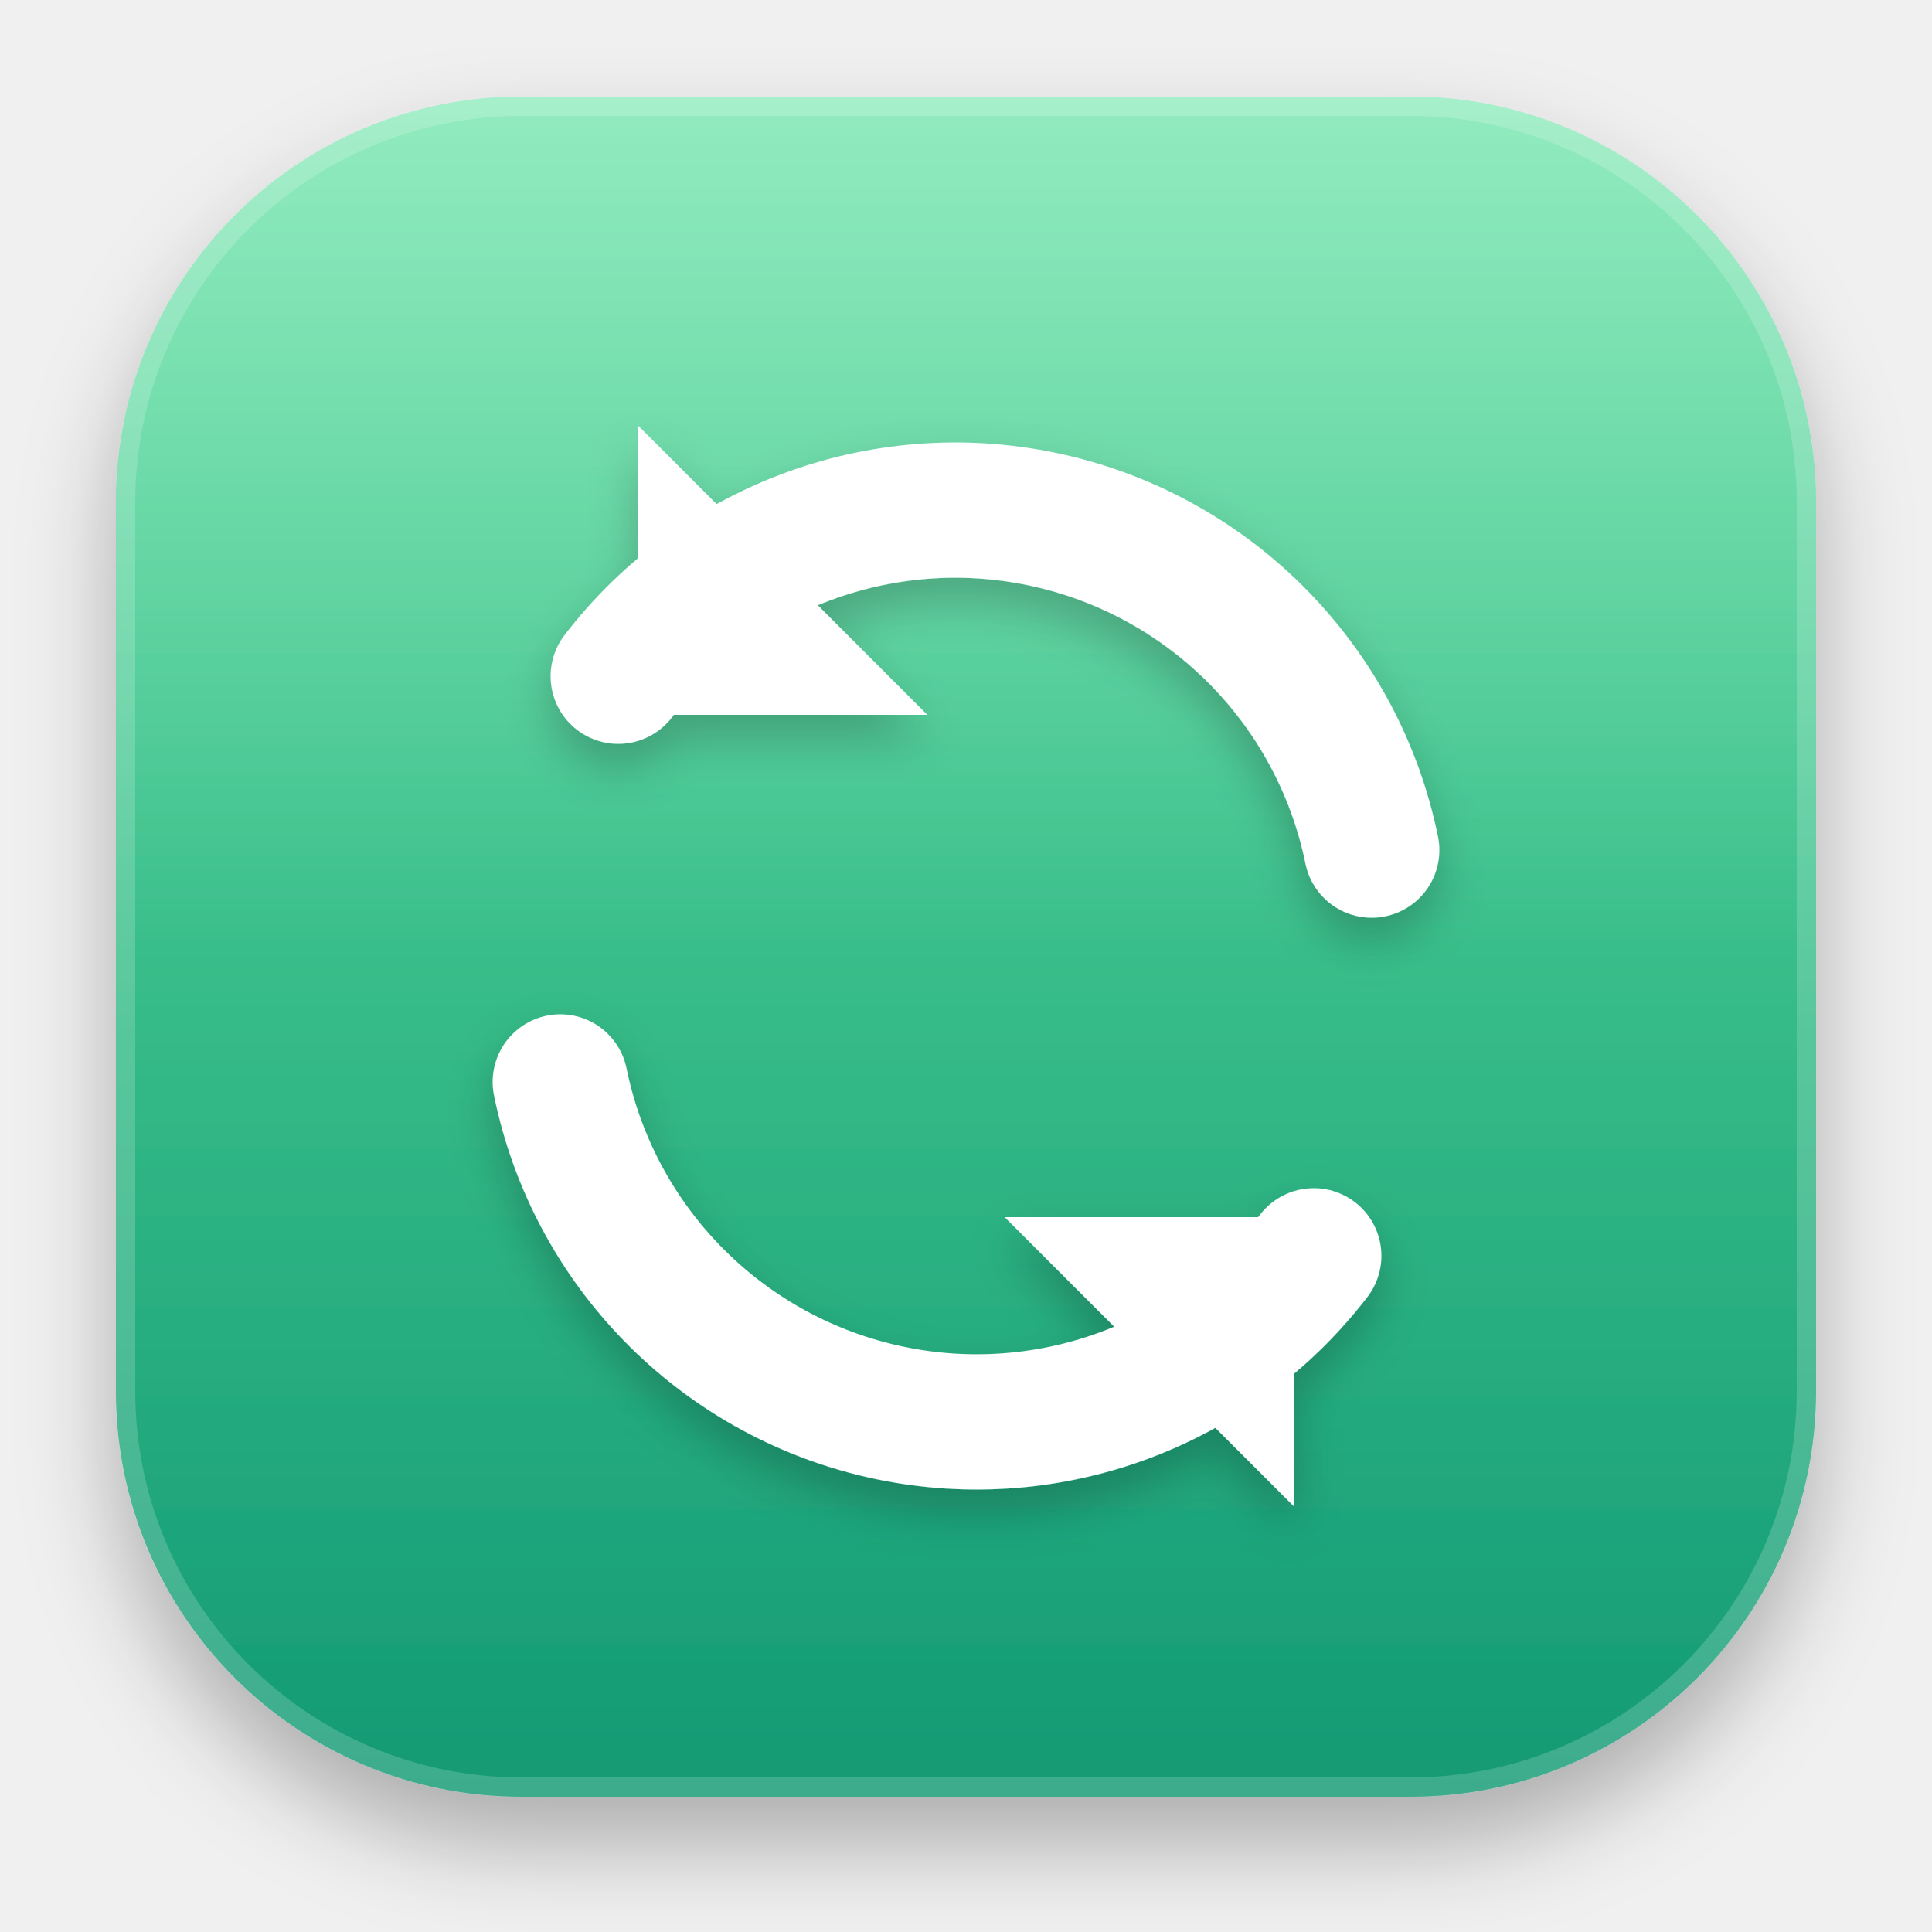
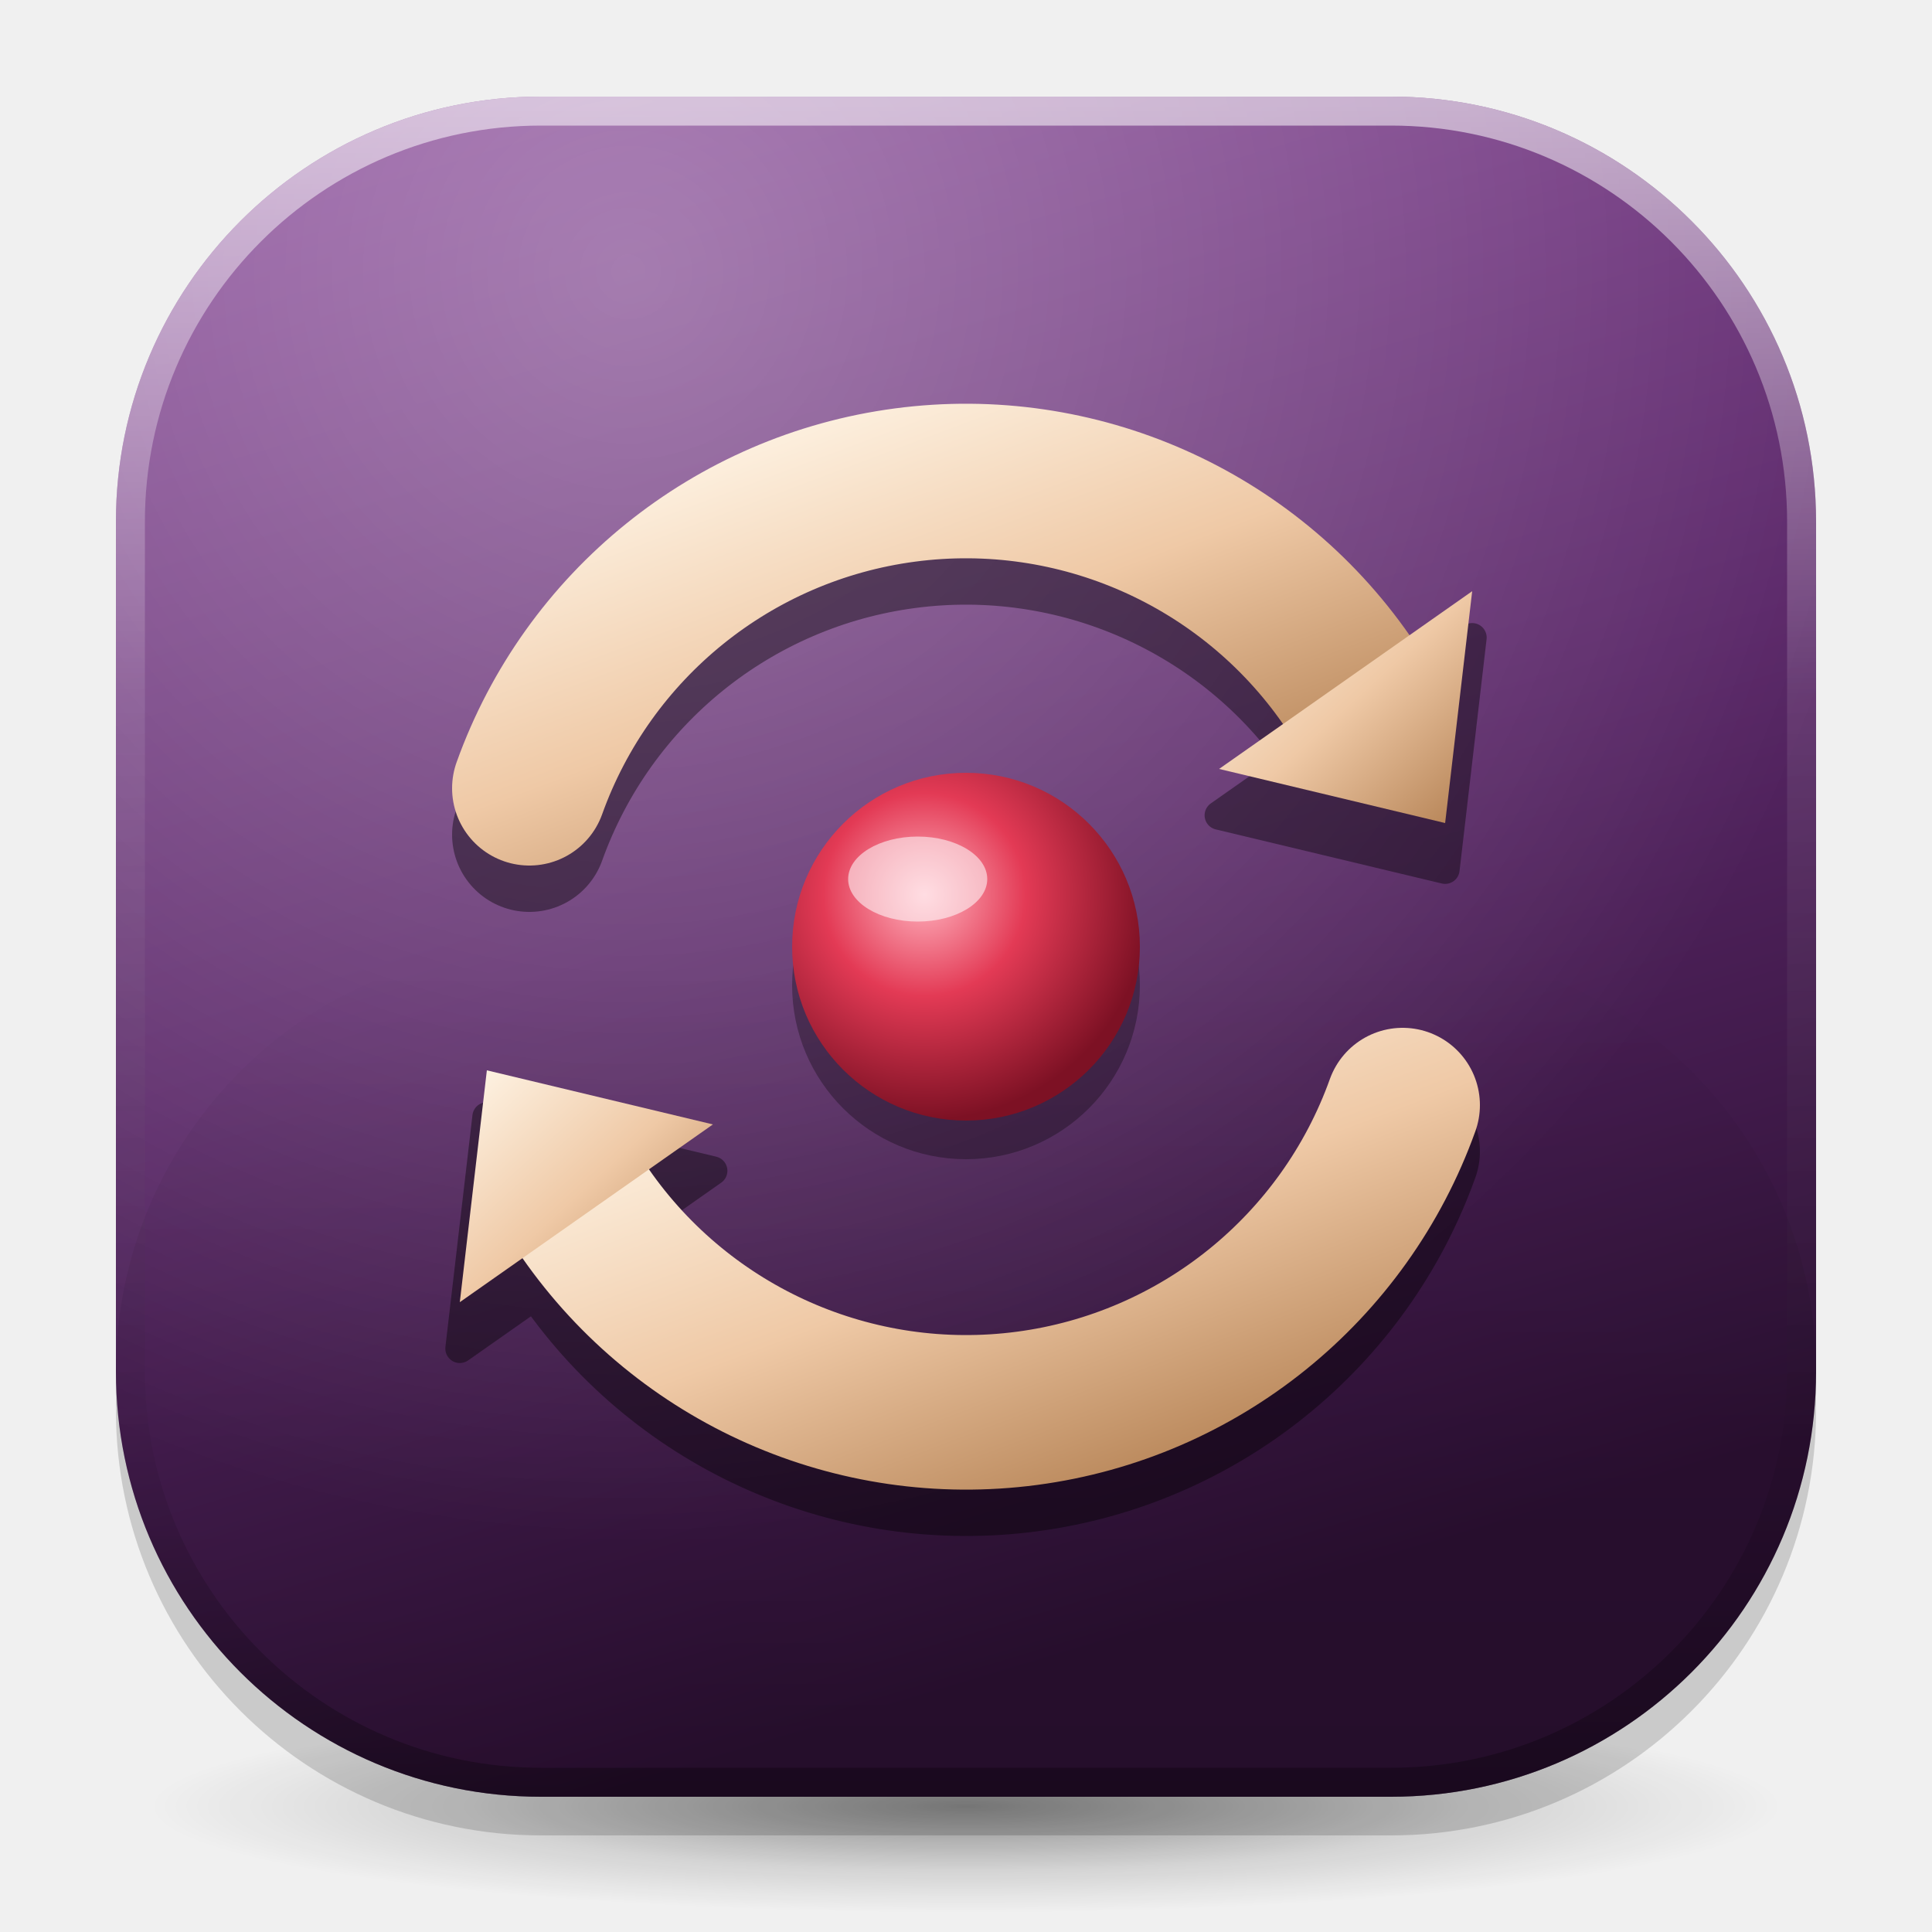
<svg xmlns="http://www.w3.org/2000/svg" viewBox="0 0 100 100" width="100" height="100">
  <defs>
-     <linearGradient id="g" x1="0" y1="0" x2="0" y2="1">
-       <stop offset="0" stop-color="#5ee2a0" />
-       <stop offset="1" stop-color="#139a74" />
+     <radialGradient id="cs" cx="0.5" cy="0.5" r="0.5">
+       <stop offset="0" stop-color="#000" stop-opacity="0.42" />
+       <stop offset="0.6" stop-color="#000" stop-opacity="0.12" />
+       <stop offset="1" stop-color="#000" stop-opacity="0" />
+     </radialGradient>
+     <linearGradient id="bd" x1="0" y1="0" x2="0.3" y2="1">
+       <stop offset="0" stop-color="#8a4a9a" />
+       <stop offset="0.55" stop-color="#5a2768" />
+       <stop offset="1" stop-color="#2c1033" />
    </linearGradient>
-     <linearGradient id="h" x1="0" y1="0" x2="0" y2="1">
-       <stop offset="0" stop-color="#fff" stop-opacity=".32" />
-       <stop offset=".5" stop-color="#fff" stop-opacity="0" />
+     <radialGradient id="gl" cx="0.3" cy="0.1" r="0.75">
+       <stop offset="0" stop-color="#fff" stop-opacity="0.32" />
+       <stop offset="1" stop-color="#fff" stop-opacity="0" />
+     </radialGradient>
+     <linearGradient id="rim" x1="0" y1="0" x2="0" y2="1">
+       <stop offset="0" stop-color="#fff" stop-opacity="0.55" />
+       <stop offset="0.35" stop-color="#fff" stop-opacity="0.1" />
+       <stop offset="0.8" stop-color="#000" stop-opacity="0.05" />
+       <stop offset="1" stop-color="#000" stop-opacity="0.3" />
    </linearGradient>
-     <filter id="gs" x="-20%" y="-20%" width="140%" height="140%">
-       <feDropShadow dx="0" dy="1.2" stdDeviation="1.2" flood-color="#000" flood-opacity=".22" />
-     </filter>
-     <filter id="s" x="-20%" y="-20%" width="140%" height="150%">
-       <feDropShadow dx="0" dy="2.5" stdDeviation="2.4" flood-color="#000" flood-opacity=".28" />
-     </filter>
+     <linearGradient id="fl" x1="0" y1="0" x2="0" y2="1">
+       <stop offset="0" stop-color="#000" stop-opacity="0" />
+       <stop offset="1" stop-color="#000" stop-opacity="0.16" />
+     </linearGradient>
+     <linearGradient id="fa" x1="0" y1="0" x2="1" y2="1">
+       <stop offset="0" stop-color="#fff6e8" />
+       <stop offset="0.5" stop-color="#efc9a6" />
+       <stop offset="1" stop-color="#b38052" />
+     </linearGradient>
+     <radialGradient id="pu" cx="0.38" cy="0.35" r="0.65">
+       <stop offset="0" stop-color="#ffb3bf" />
+       <stop offset="0.45" stop-color="#e33a55" />
+       <stop offset="1" stop-color="#7d1124" />
+     </radialGradient>
  </defs>
-   <g filter="url(#s)">
-     <rect x="6" y="5" width="88" height="88" rx="21" fill="url(#g)" />
-     <rect x="6" y="5" width="88" height="88" rx="21" fill="url(#h)" />
-     <rect x="6.5" y="5.5" width="87" height="87" rx="20.5" fill="none" stroke="#fff" stroke-opacity=".18" />
+   <ellipse cx="50" cy="93.5" rx="42" ry="5.5" fill="url(#cs)" />
+   <rect x="6" y="7" width="88" height="88" rx="22" fill="#000" opacity=".16" />
+   <rect x="6" y="5" width="88" height="88" rx="22" fill="url(#bd)" />
+   <rect x="6" y="5" width="88" height="88" rx="22" fill="url(#gl)" />
+   <rect x="6" y="49" width="88" height="44" rx="22" fill="url(#fl)" />
+   <rect x="6.75" y="5.75" width="86.5" height="86.5" rx="21.25" fill="none" stroke="url(#rim)" stroke-width="1.5" />
+   <g opacity=".4" transform="translate(0 2.4)">
+     <path d="M27.4 40.8A24 24 0 0 1 69.7 35.2" stroke="#000" stroke-width="8" stroke-linecap="round" fill="none" />
+     <path d="M74.8,42.6 L76.2,30.6 L63.1,39.8z" fill="#000" stroke="#000" stroke-width="1.5" stroke-linejoin="round" />
+     <path d="M72.6 57.2A24 24 0 0 1 30.3 62.8" stroke="#000" stroke-width="8" stroke-linecap="round" fill="none" />
+     <path d="M25.2,55.4 L23.8,67.4 L36.9,58.2z" fill="#000" stroke="#000" stroke-width="1.5" stroke-linejoin="round" />
  </g>
-   <g filter="url(#gs)">
-     <path stroke="#fff" stroke-width="7" stroke-linecap="round" stroke-linejoin="round" fill="none" d="M71 44a22 22 0 0 0-39-9M29 56a22 22 0 0 0 39 9" />
-     <path fill="#fff" d="M33 22v15h15z" />
-     <path fill="#fff" d="M67 78V63H52z" />
-   </g>
+   <path d="M27.4 40.8A24 24 0 0 1 69.7 35.2" stroke="url(#fa)" stroke-width="8" stroke-linecap="round" fill="none" />
+   <path d="M74.8,42.6 L76.2,30.6 L63.1,39.8z" fill="url(#fa)" stroke="none" stroke-width="1.5" stroke-linejoin="round" />
+   <path d="M72.6 57.2A24 24 0 0 1 30.3 62.8" stroke="url(#fa)" stroke-width="8" stroke-linecap="round" fill="none" />
+   <path d="M25.2,55.4 L23.8,67.4 L36.9,58.2z" fill="url(#fa)" stroke="none" stroke-width="1.5" stroke-linejoin="round" />
+   <circle cx="50" cy="51" r="9" fill="#000" opacity=".3" />
+   <circle cx="50" cy="49" r="9" fill="url(#pu)" />
+   <ellipse cx="47.5" cy="45.5" rx="3.6" ry="2.2" fill="#fff" opacity=".55" />
</svg>
